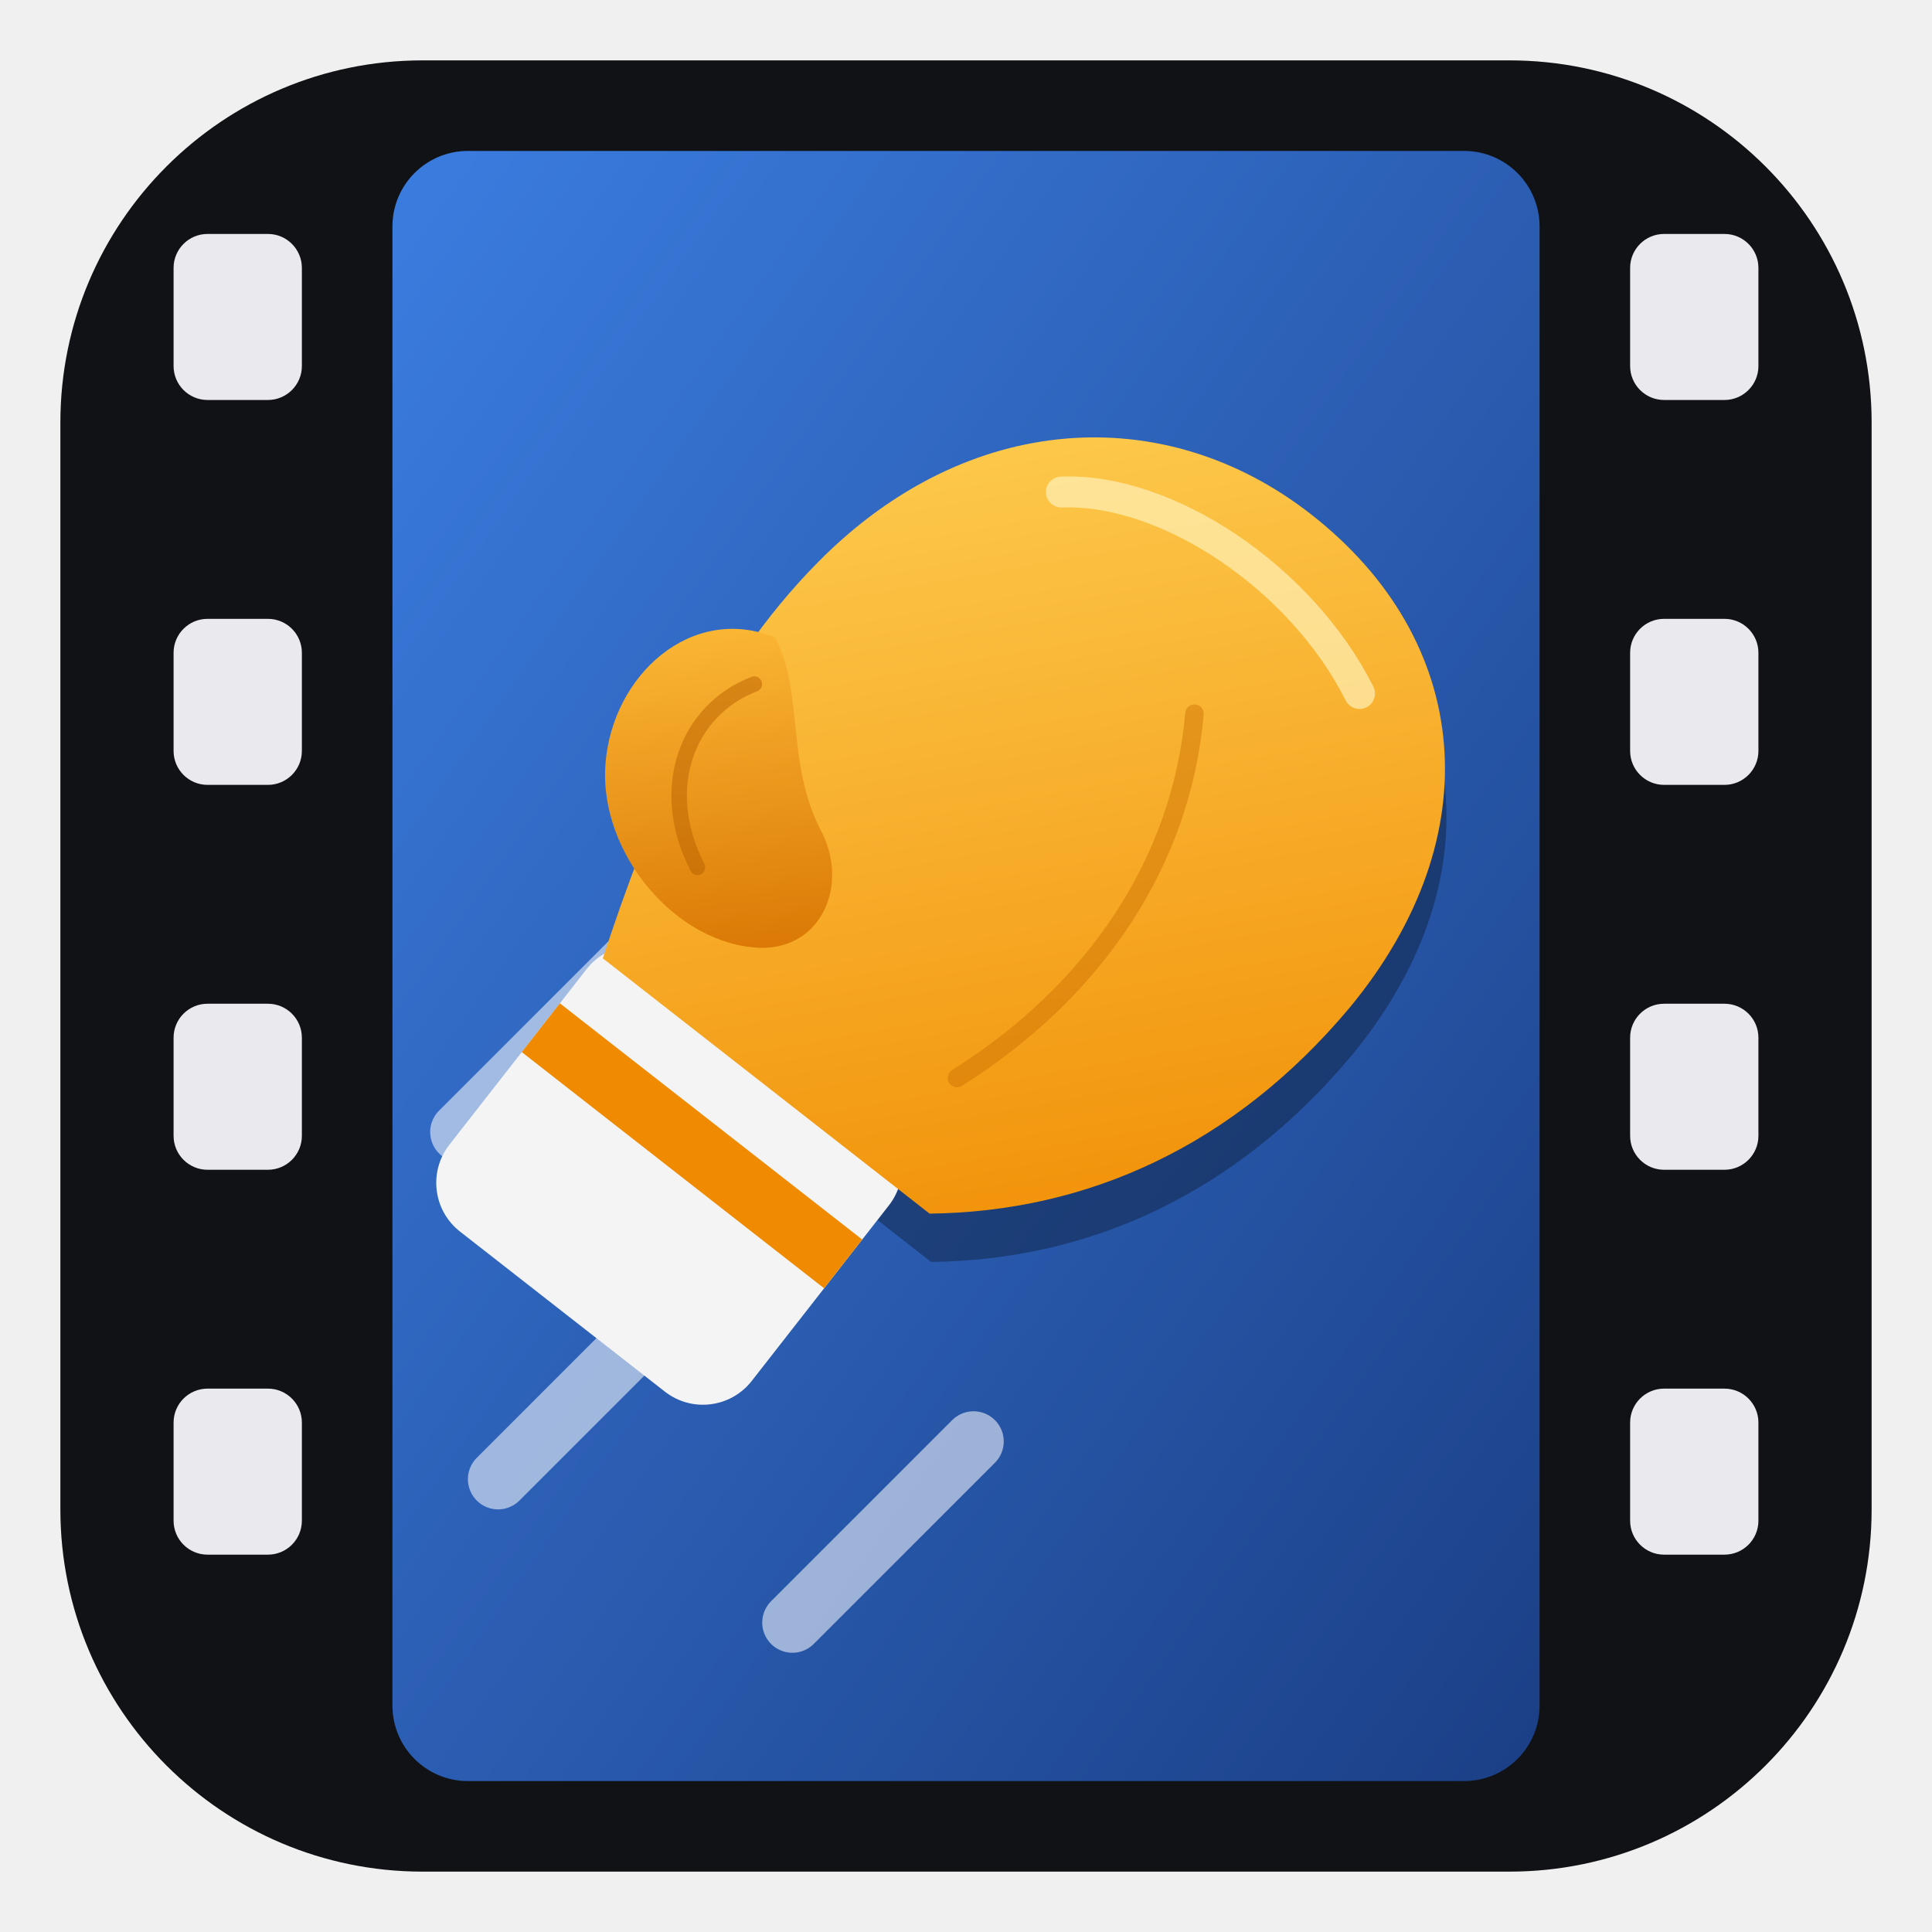
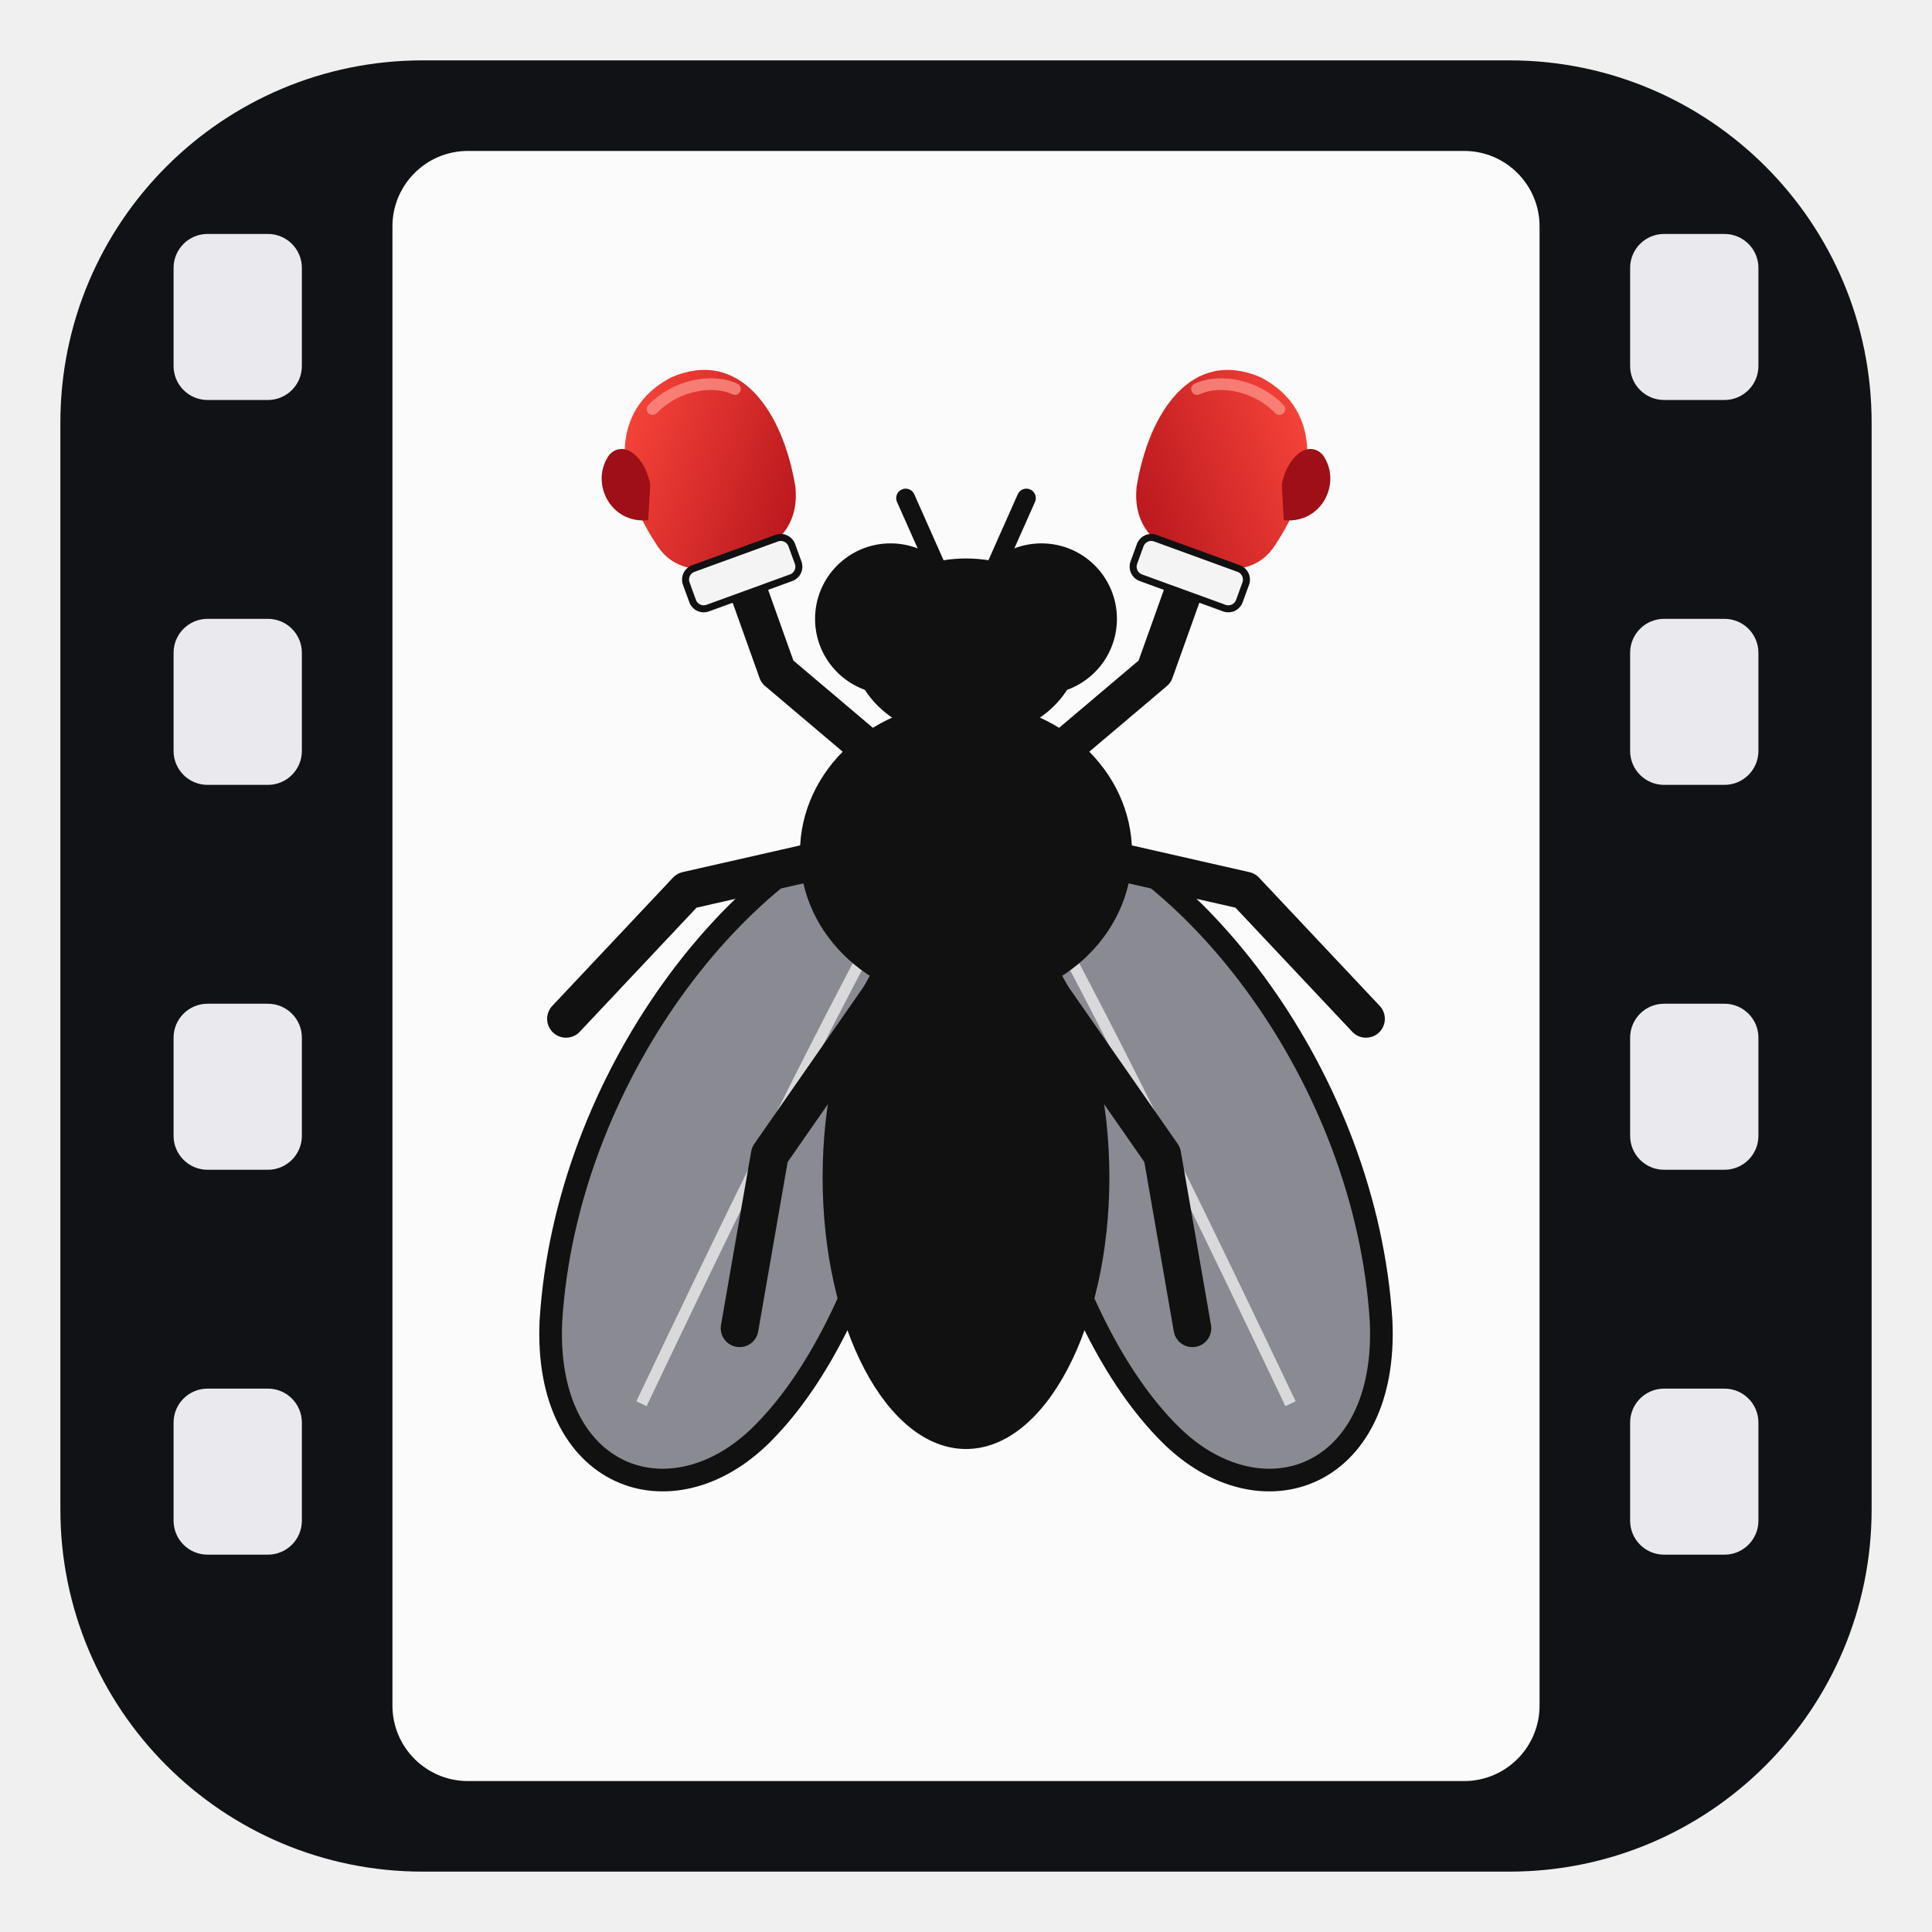
<svg xmlns="http://www.w3.org/2000/svg" viewBox="0 0 512 512" width="512" height="512">
  <defs>
-     <linearGradient id="window" x1="0" y1="0" x2="1" y2="1">
-       <stop offset="0" stop-color="#3b7de0" />
-       <stop offset="1" stop-color="#1b3f86" />
+     <linearGradient id="glove" x1="0" y1="0" x2="1" y2="1">
+       <stop offset="0" stop-color="#ff4a3d" />
+       <stop offset="1" stop-color="#b3121b" />
    </linearGradient>
-     <linearGradient id="glove" x1="0" y1="0" x2="1" y2="1">
-       <stop offset="0" stop-color="#ffd257" />
-       <stop offset="1" stop-color="#f08a00" />
-     </linearGradient>
-     <linearGradient id="thumb" x1="0" y1="0" x2="1" y2="1">
-       <stop offset="0" stop-color="#ffbe3a" />
-       <stop offset="1" stop-color="#d77200" />
-     </linearGradient>
-     <clipPath id="win">
-       <rect x="104" y="40" width="304" height="432" rx="20" />
-     </clipPath>
+     <g id="g">
+       <path d="M-30 18 C-38 -14 -30 -44 0 -48 C32 -50 40 -18 34 14 C30 30 18 36 0 36 C-16 36 -27 30 -30 18 Z" fill="url(#glove)" />
+       <path d="M-30 6 C-46 2 -48 -18 -36 -26 C-28 -30 -22 -20 -24 -8 Z" fill="#9e0f17" />
+       <path d="M-12 -38 C0 -44 16 -42 24 -34" stroke="#ff9a90" stroke-width="5" fill="none" stroke-linecap="round" opacity="0.7" />
+       <rect x="-24" y="32" width="48" height="18" rx="5" fill="#f4f4f4" stroke="#111" stroke-width="3" />
+     </g>
  </defs>
  <rect x="16" y="16" width="480" height="480" rx="96" fill="#111216" />
  <g fill="#e9e9ee">
    <rect x="46" y="62" width="34" height="44" rx="9" />
    <rect x="46" y="164" width="34" height="44" rx="9" />
    <rect x="46" y="266" width="34" height="44" rx="9" />
    <rect x="46" y="368" width="34" height="44" rx="9" />
    <rect x="432" y="62" width="34" height="44" rx="9" />
    <rect x="432" y="164" width="34" height="44" rx="9" />
    <rect x="432" y="266" width="34" height="44" rx="9" />
    <rect x="432" y="368" width="34" height="44" rx="9" />
  </g>
-   <rect x="104" y="40" width="304" height="432" rx="20" fill="url(#window)" />
-   <g clip-path="url(#win)">
-     <g stroke="#ffffff" stroke-width="16" stroke-linecap="round" opacity="0.55">
-       <line x1="122" y1="300" x2="170" y2="252" />
-       <line x1="132" y1="392" x2="200" y2="324" />
-       <line x1="210" y1="430" x2="258" y2="382" />
-     </g>
-     <g transform="translate(256 248) rotate(38) scale(0.82) translate(-286 -252)">
-       <path d="M198 330 C182 286 168 236 174 186 C182 118 230 76 290 76 C356 76 400 122 398 194 C396 252 372 298 332 330 Z" fill="#000" opacity="0.3" transform="translate(10 12)" />
-       <rect x="196" y="316" width="124" height="112" rx="20" fill="#f4f4f4" />
-       <rect x="196" y="350" width="124" height="20" fill="#f08a00" />
-       <path d="M198 330 C182 286 168 236 174 186 C182 118 230 76 290 76 C356 76 400 122 398 194 C396 252 372 298 332 330 Z" fill="url(#glove)" />
-       <path d="M178 214 C150 222 144 256 160 280 C176 304 214 312 236 296 C252 284 246 262 228 254 C206 244 196 222 178 214 Z" fill="url(#thumb)" />
-       <path d="M182 230 C170 250 178 276 204 288" stroke="#b85f00" stroke-width="5" fill="none" stroke-linecap="round" opacity="0.5" />
-       <path d="M222 120 C248 98 300 94 338 112" stroke="#fff1b8" stroke-width="10" fill="none" stroke-linecap="round" opacity="0.7" />
-       <path d="M300 150 C326 190 330 240 312 290" stroke="#c96f00" stroke-width="6" fill="none" stroke-linecap="round" opacity="0.45" />
-     </g>
+   <rect x="104" y="40" width="304" height="432" rx="20" fill="#fbfbfb" />
+   <g fill="#8a8a92" stroke="#111" stroke-width="6" stroke-linejoin="round">
+     <path d="M240 214 C196 226 150 286 146 350 C144 392 178 404 202 380 C232 350 246 286 250 232 Z" />
+     <path d="M272 214 C316 226 362 286 366 350 C368 392 334 404 310 380 C280 350 266 286 262 232 Z" />
  </g>
+   <g stroke="#fbfbfb" stroke-width="3" stroke-opacity="0.7" fill="none">
+     <path d="M238 236 C214 280 190 330 170 372" />
+     <path d="M274 236 C298 280 322 330 342 372" />
+   </g>
+   <g stroke="#111" stroke-width="10" stroke-linecap="round" stroke-linejoin="round" fill="none">
+     <path d="M232 200 L206 178 L196 150" />
+     <path d="M280 200 L306 178 L316 150" />
+     <path d="M226 226 L182 236 L150 270" />
+     <path d="M286 226 L330 236 L362 270" />
+     <path d="M236 260 L204 306 L196 352" />
+     <path d="M276 260 L308 306 L316 352" />
+   </g>
+   <ellipse cx="256" cy="312" rx="38" ry="72" fill="#111" />
+   <ellipse cx="256" cy="226" rx="44" ry="40" fill="#111" />
+   <ellipse cx="256" cy="172" rx="30" ry="24" fill="#111" />
+   <circle cx="236" cy="164" r="20" fill="#111" />
+   <circle cx="276" cy="164" r="20" fill="#111" />
+   <g stroke="#111" stroke-width="5" stroke-linecap="round" fill="none">
+     <path d="M248 150 L240 132" />
+     <path d="M264 150 L272 132" />
+   </g>
+   <use href="#g" transform="translate(188 128) rotate(-20) scale(0.62)" />
+   <use href="#g" transform="translate(324 128) rotate(20) scale(-0.62 0.62)" />
</svg>
